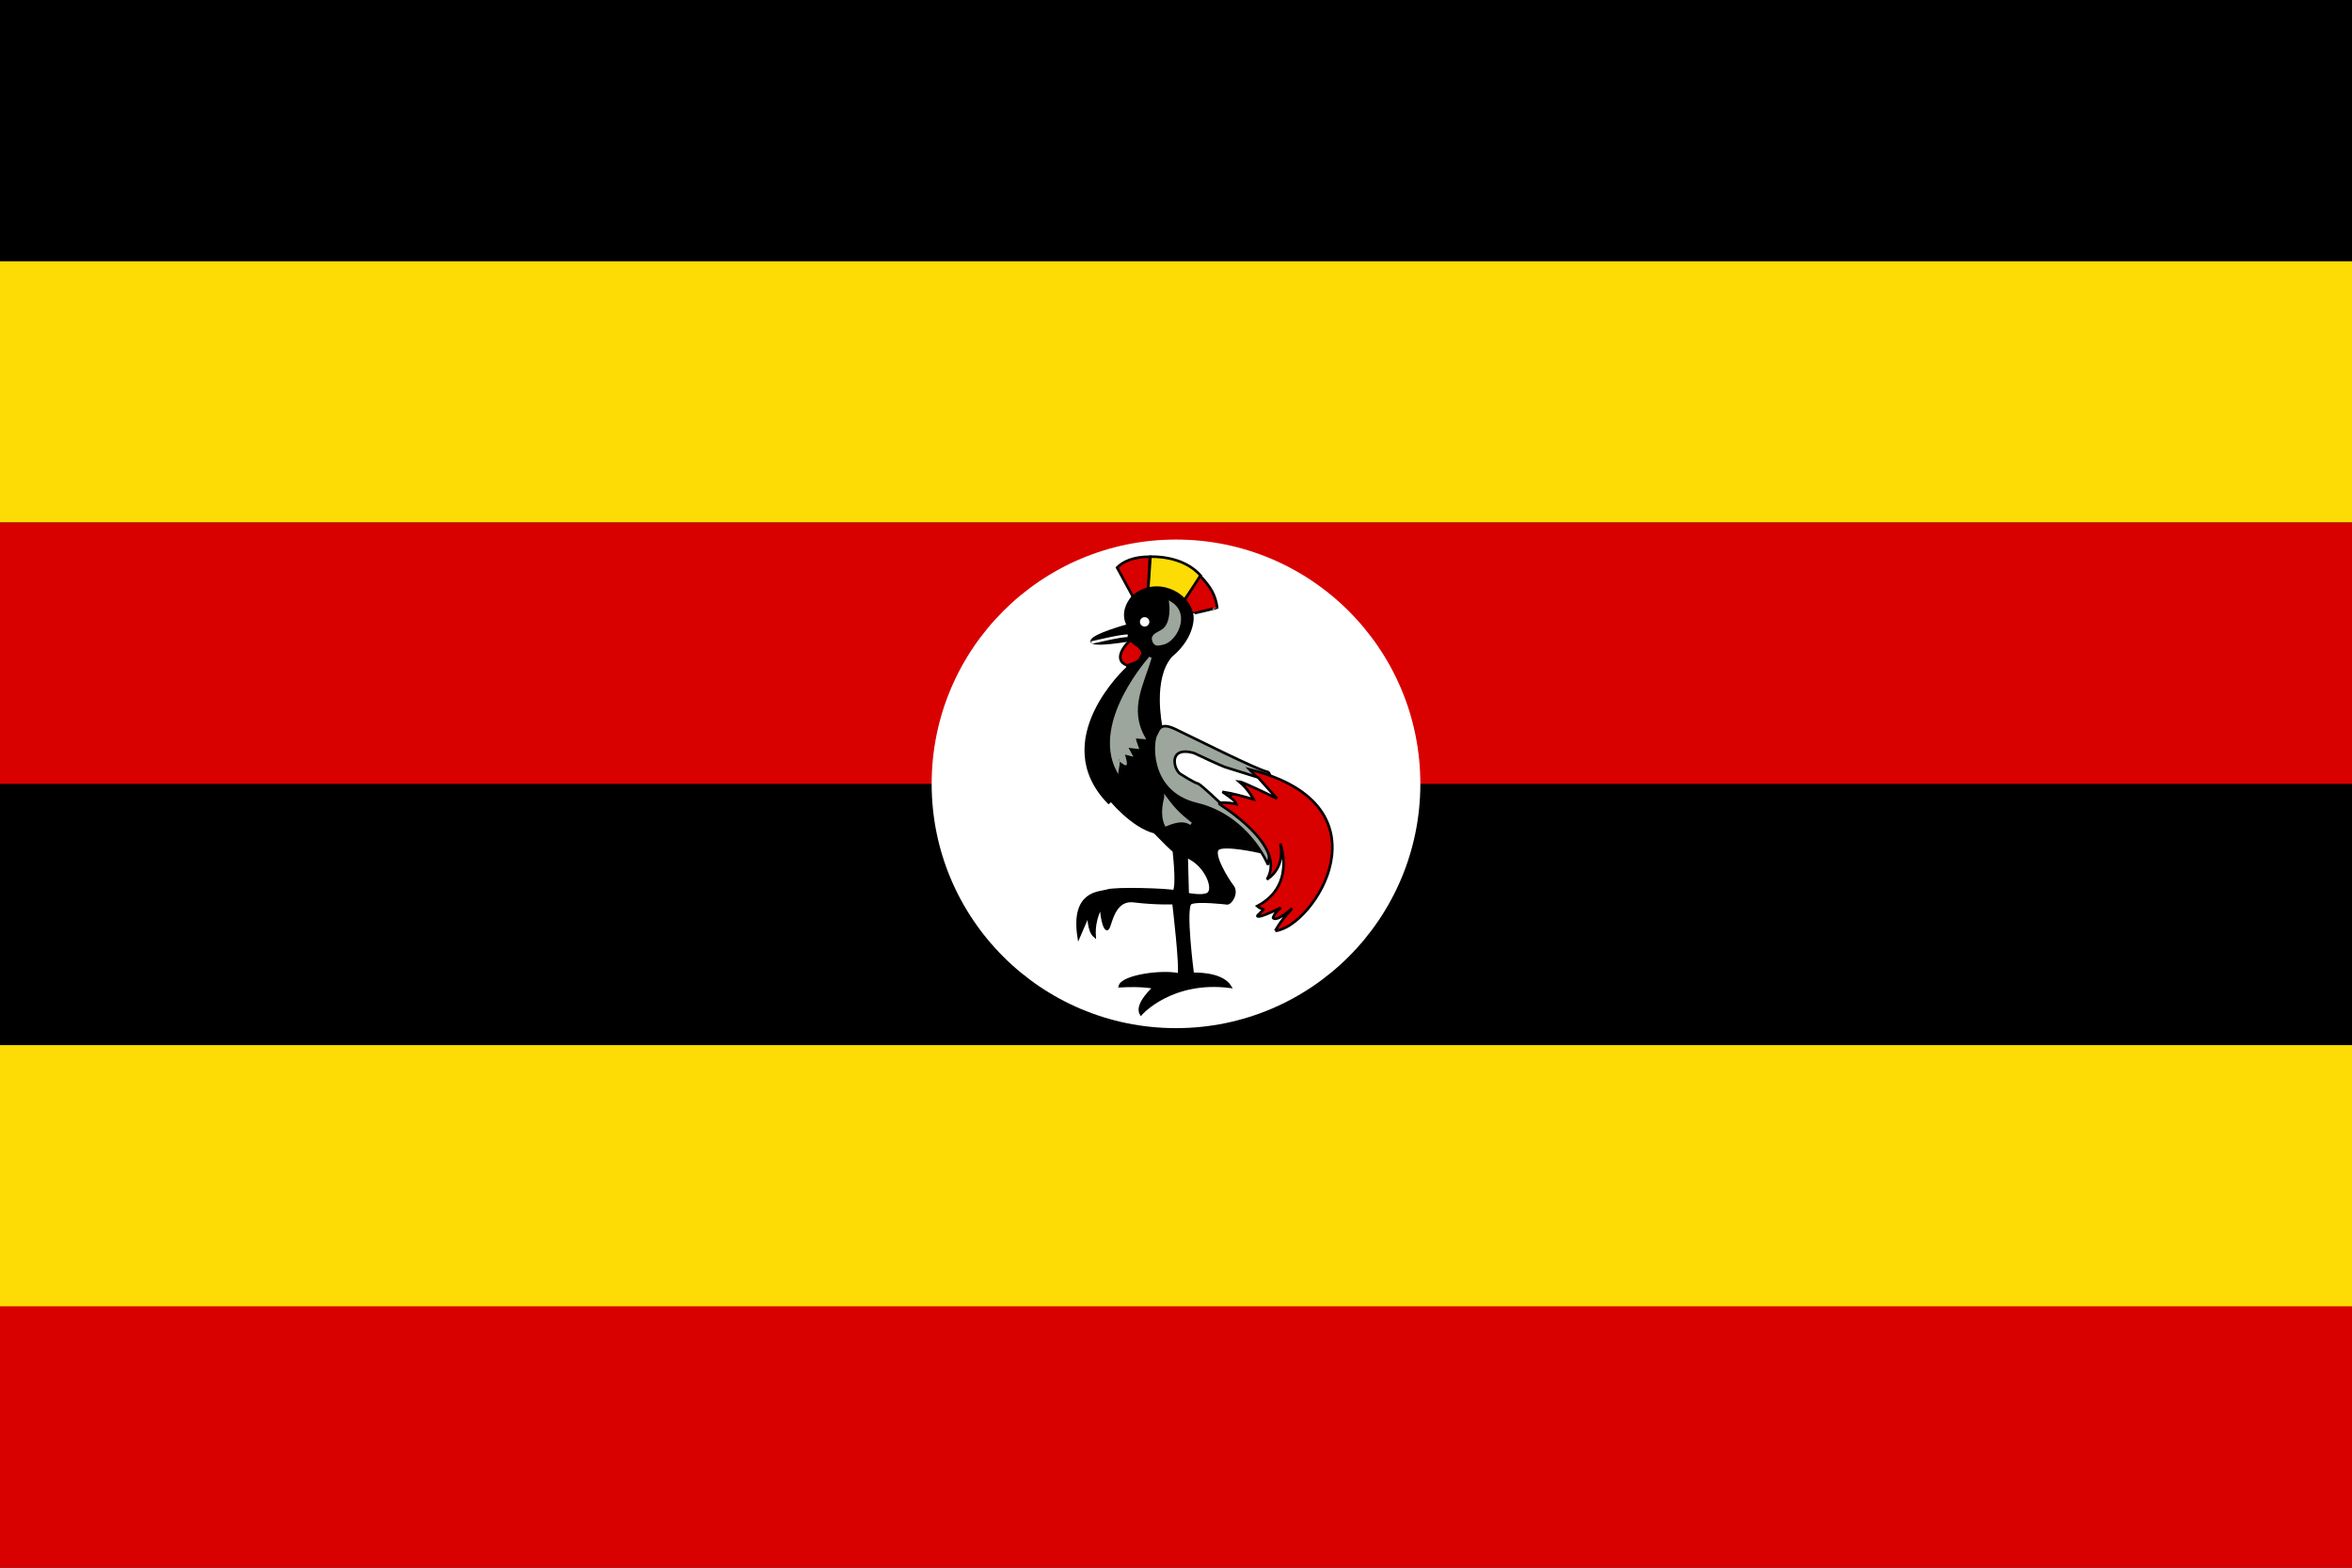
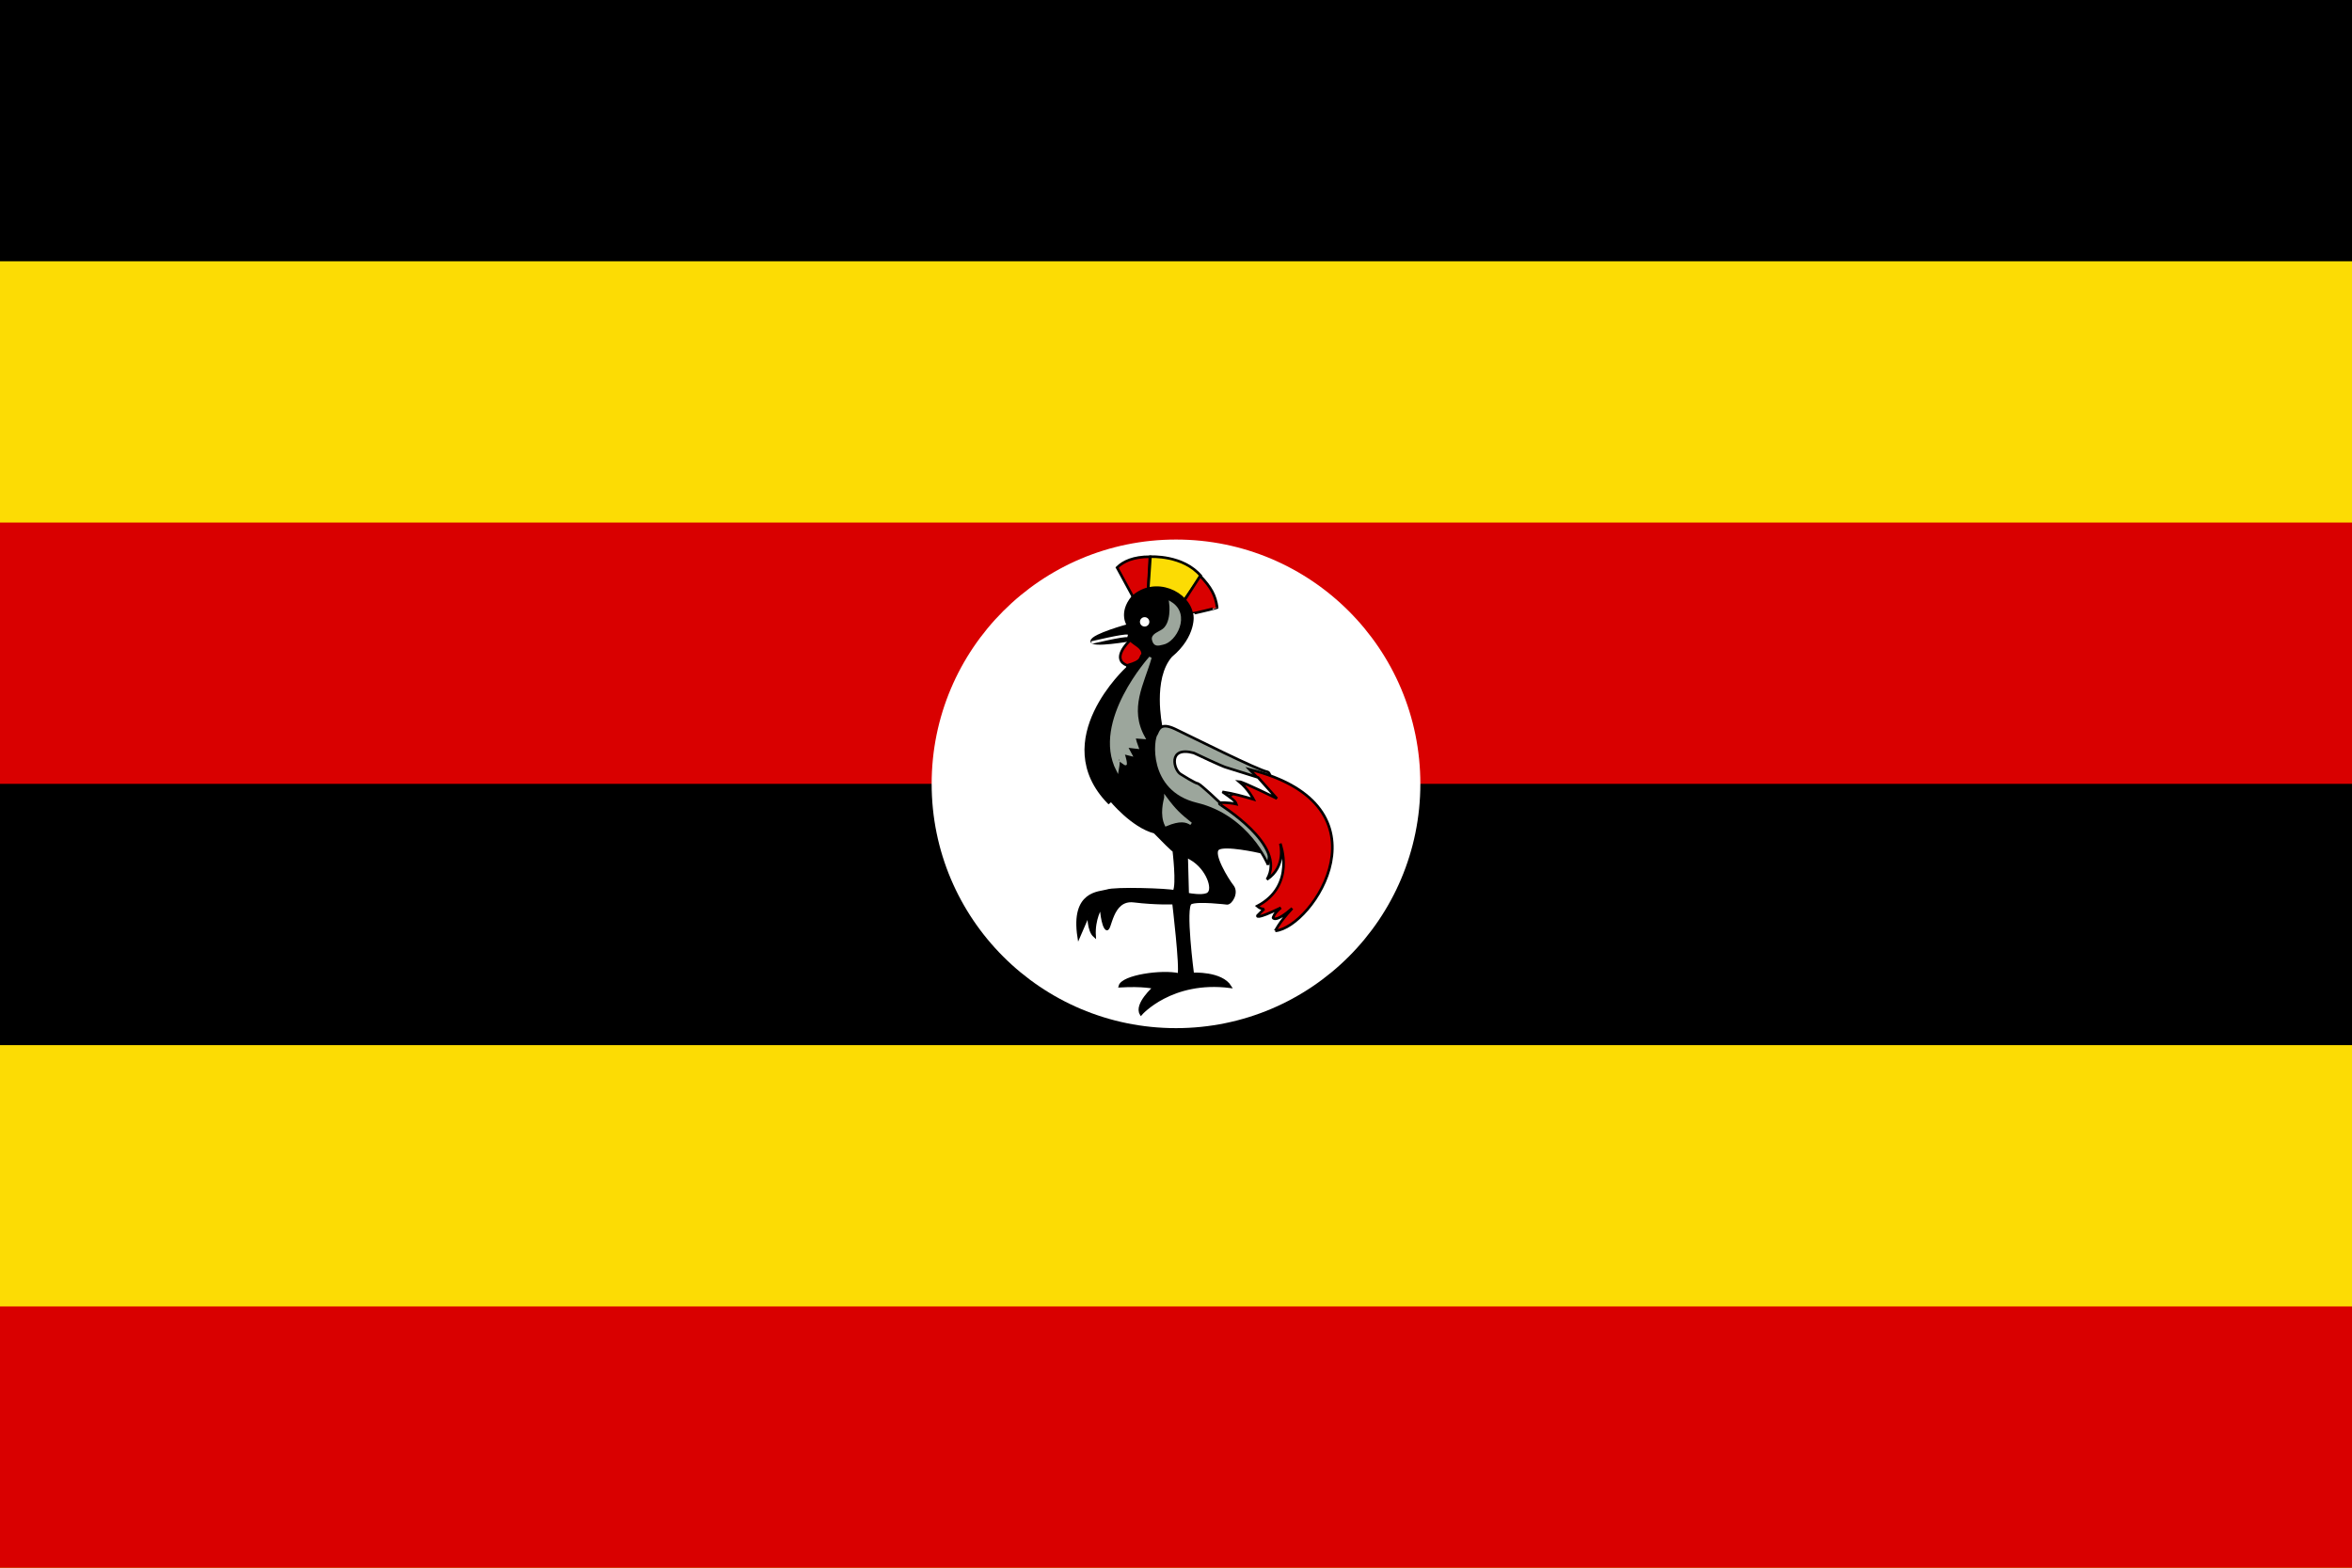
<svg xmlns="http://www.w3.org/2000/svg" width="375" height="250" viewBox="0 0 900 600">
  <path d="M0 0h900v600H0z" />
-   <path fill="#fcdc04" d="M0 100h900v100H0z" />
-   <path fill="#d90000" d="M0 200h900v100H0z" />
-   <path fill="#fcdc04" d="M0 400h900v100H0z" />
-   <path fill="#d90000" d="M0 500h900v100H0z" />
+   <path fill="#fcdc04" d="M0 100h900v150H0zm0 300h900v200H0z" />
+   <path fill="#d90000" d="M0 200h900v100H0zm0 300h900v100H0z" />
  <circle cx="450" cy="300" r="93.5" fill="#fff" />
  <g stroke="#000">
-     <path d="M433.52 228.39l-6.064-11.17c2.34-2.34 6.277-4.149 12.553-4.149 0 .426-.638 12.235-.638 12.235z" fill="#d90000" />
-     <path d="M439.371 225.412l.851-12.34s12.554-.745 19.362 7.446c.107-.106-6.702 9.574-6.702 9.574z" fill="#fcdc04" />
-     <path d="M453.095 229.986l6.17-9.574c4.15 4.362 5.85 7.447 6.49 12.128.106.106-9.788 2.446-9.788 2.34 0-.107-2.765-4.788-2.872-4.894z" fill="#d90000" />
+     <path fill="#d90000" d="m433.52 228.39-6.064-11.17c2.34-2.34 6.277-4.149 12.553-4.149 0 .426-.638 12.235-.638 12.235z" />
+     <path fill="#fcdc04" d="m439.371 225.412.851-12.34s12.554-.745 19.362 7.446c.107-.106-6.702 9.574-6.702 9.574z" />
+     <path fill="#d90000" d="m453.095 229.986 6.17-9.574c4.15 4.362 5.85 7.447 6.49 12.128.106.106-9.788 2.446-9.788 2.34 0-.107-2.765-4.788-2.872-4.894z" />
    <path d="M436.605 388.073s11.596-13.298 34.15-10.425c-3.405-5.533-14.362-4.894-14.362-4.894s-3.404-25.851-.745-27.128c2.66-1.277 13.936.106 13.936.106 1.489 0 4.043-4.042 2.022-6.595-2.022-2.554-7.98-12.341-5.533-14.256 2.448-1.915 15.745 1.064 15.745 1.064l-37.553-48.086s-3.83-18.085 3.83-26.809c9.256-7.66 8.298-15.957 7.979-15.851-1.277-8.404-14.043-14.469-22.66-6.702-5.107 6.17-1.703 10.851-1.703 10.851s-13.404 3.617-13.936 5.957c-.532 2.341 15.107-.425 15.107-.425l-1.49 10.745s-30.426 27.66-7.127 51.596c.212-.106.744-1.064.744-1.064s8.192 10.107 16.809 12.34c8.085 8.299 7.34 7.022 7.34 7.022s1.596 13.086.107 15.639c-2.021-.639-22.66-1.383-25.745-.213-2.766.851-13.404.319-10.745 17.66 2.021-4.681 3.83-8.83 3.83-8.83s-.32 6.276 2.234 8.51c-.425-6.596 2.447-11.063 2.447-11.063s.532 7.234 2.127 8.297c1.596 1.064 1.596-11.702 10.427-10.638 8.829 1.064 15.212.745 15.212.745s2.979 25 2.021 27.34c-6.383-1.489-21.595.64-22.553 4.469 8.936-.532 13.086.531 13.086.531s-7.234 6.384-5 10.107z" />
-     <path d="M440.191 251.66s-22.139 24.403-12.587 43.076c.508-2.604.286-4.24.606-4.134-.532-.32 2.745 2.247 2.496 1.747.07-1.35-.998-4.243-.998-4.243l2.995.749-1.748-3.245 4.244.499s-1.498-3.994-.998-3.994c.499 0 3.494.25 3.494.25-6.296-11.3-.356-20.683 2.496-30.705zM447.882 230.73s1.17 8.405-3.404 10.852c-.745.532-3.617 1.49-3.192 3.192.532 2.34 1.808 1.915 3.617 1.489 4.787-.851 10.32-11.064 2.979-15.532z" fill="#9ca69c" stroke="#9ca69c" />
+     <path fill="#9ca69c" stroke="#9ca69c" d="M440.191 251.66s-22.139 24.403-12.587 43.076c.508-2.604.286-4.24.606-4.134-.532-.32 2.745 2.247 2.496 1.747.07-1.35-.998-4.243-.998-4.243l2.995.749-1.748-3.245 4.244.499s-1.498-3.994-.998-3.994c.499 0 3.494.25 3.494.25-6.296-11.3-.356-20.683 2.496-30.705zM447.882 230.73s1.17 8.405-3.404 10.852c-.745.532-3.617 1.49-3.192 3.192.532 2.34 1.808 1.915 3.617 1.489 4.787-.851 10.32-11.064 2.979-15.532z" />
    <circle cx="438" cy="238" r="1.8" fill="#fff" stroke="none" />
-     <path d="M432.563 244.986c-1.17.958-7.34 7.341-1.277 9.681 6.277-1.702 4.574-2.872 5.958-4.255.035-2.872-3.121-3.617-4.681-5.426z" fill="#d90000" />
-     <path d="M445.967 305.307c-.32 1.383-1.702 6.489.212 10.425 5.32-2.234 7.767-1.596 9.575-.426-4.36-3.51-6.063-5-9.787-10z" fill="#9ca69c" stroke="#9ca69c" />
-     <path d="M455.116 329.455l.32 11.915s4.148.745 6.063 0-.107-8.298-6.383-11.915z" fill="#fff" stroke="#fff" />
-     <path d="M485.223 330.945s-7.66-18.51-27.235-23.192c-19.575-4.681-17.022-25.532-15.426-26.809.852-1.809 1.49-4.574 7.128-1.914 5.639 2.66 31.596 15.744 35.32 16.382 3.723.639.532 35.959.213 35.533z" fill="#9ca69c" />
-     <path d="M466.606 307.647c-.32.212 26.17 15.637 18.191 28.936 7.554-5 5.107-13.723 5.107-13.723s6.17 16.064-8.83 23.936c1.596 1.384 2.66 1.064 2.66 1.064l-2.554 2.553s-1.17 1.915 8.937-2.98c-2.767 2.235-2.979 3.83-2.979 3.83s.744 2.129 7.34-3.616c-5.32 5.745-6.49 8.723-6.49 8.617 14.362-1.277 45.64-47.979-9.893-61.81 2.98 3.086 2.553 2.66 2.553 2.66z" fill="#d90000" />
-     <path d="M467.776 303.072c3.617 2.553 4.893 3.404 5.319 4.681-3.298-.744-6.277-.532-6.277-.532s-7.127-6.808-8.404-7.34c-.958 0-6.49-3.511-6.49-3.511-2.765-1.383-5.318-10.957 4.895-8.192 10.53 5 12.02 5.426 12.02 5.426 4.185 1.312 8.369 2.625 12.554 3.936l7.234 8.086s-12.872-6.384-14.468-6.49c3.51 2.872 5.532 6.808 5.532 6.808-4.078-1.17-7.624-2.234-11.915-2.872z" fill="#fff" />
-     <path d="M417.669 245.944s12.34-2.979 13.83-2.553" stroke="#fff" />
+     <path fill="#d90000" d="M432.563 244.986c-1.17.958-7.34 7.341-1.277 9.681 6.277-1.702 4.574-2.872 5.958-4.255.035-2.872-3.121-3.617-4.681-5.426z" />
+     <path fill="#9ca69c" stroke="#9ca69c" d="M445.967 305.307c-.32 1.383-1.702 6.489.212 10.425 5.32-2.234 7.767-1.596 9.575-.426-4.36-3.51-6.063-5-9.787-10z" />
+     <path fill="#fff" stroke="#fff" d="m455.116 329.455.32 11.915s4.148.745 6.063 0-.107-8.298-6.383-11.915z" />
+     <path fill="#9ca69c" d="M485.223 330.945s-7.66-18.51-27.235-23.192c-19.575-4.681-17.022-25.532-15.426-26.809.852-1.809 1.49-4.574 7.128-1.914 5.639 2.66 31.596 15.744 35.32 16.382 3.723.639.532 35.959.213 35.533z" />
+     <path fill="#d90000" d="M466.606 307.647c-.32.212 26.17 15.637 18.191 28.936 7.554-5 5.107-13.723 5.107-13.723s6.17 16.064-8.83 23.936c1.596 1.384 2.66 1.064 2.66 1.064l-2.554 2.553s-1.17 1.915 8.937-2.98c-2.767 2.235-2.979 3.83-2.979 3.83s.744 2.129 7.34-3.616c-5.32 5.745-6.49 8.723-6.49 8.617 14.362-1.277 45.64-47.979-9.893-61.81 2.98 3.086 2.553 2.66 2.553 2.66z" />
+     <path fill="#fff" d="M467.776 303.072c3.617 2.553 4.893 3.404 5.319 4.681-3.298-.744-6.277-.532-6.277-.532s-7.127-6.808-8.404-7.34c-.958 0-6.49-3.511-6.49-3.511-2.765-1.383-5.318-10.957 4.895-8.192 10.53 5 12.02 5.426 12.02 5.426 4.185 1.312 8.369 2.625 12.554 3.936l7.234 8.086s-12.872-6.384-14.468-6.49c3.51 2.872 5.532 6.808 5.532 6.808-4.078-1.17-7.624-2.234-11.915-2.872z" />
+     <path stroke="#fff" d="M417.669 245.944s12.34-2.979 13.83-2.553" />
  </g>
</svg>
